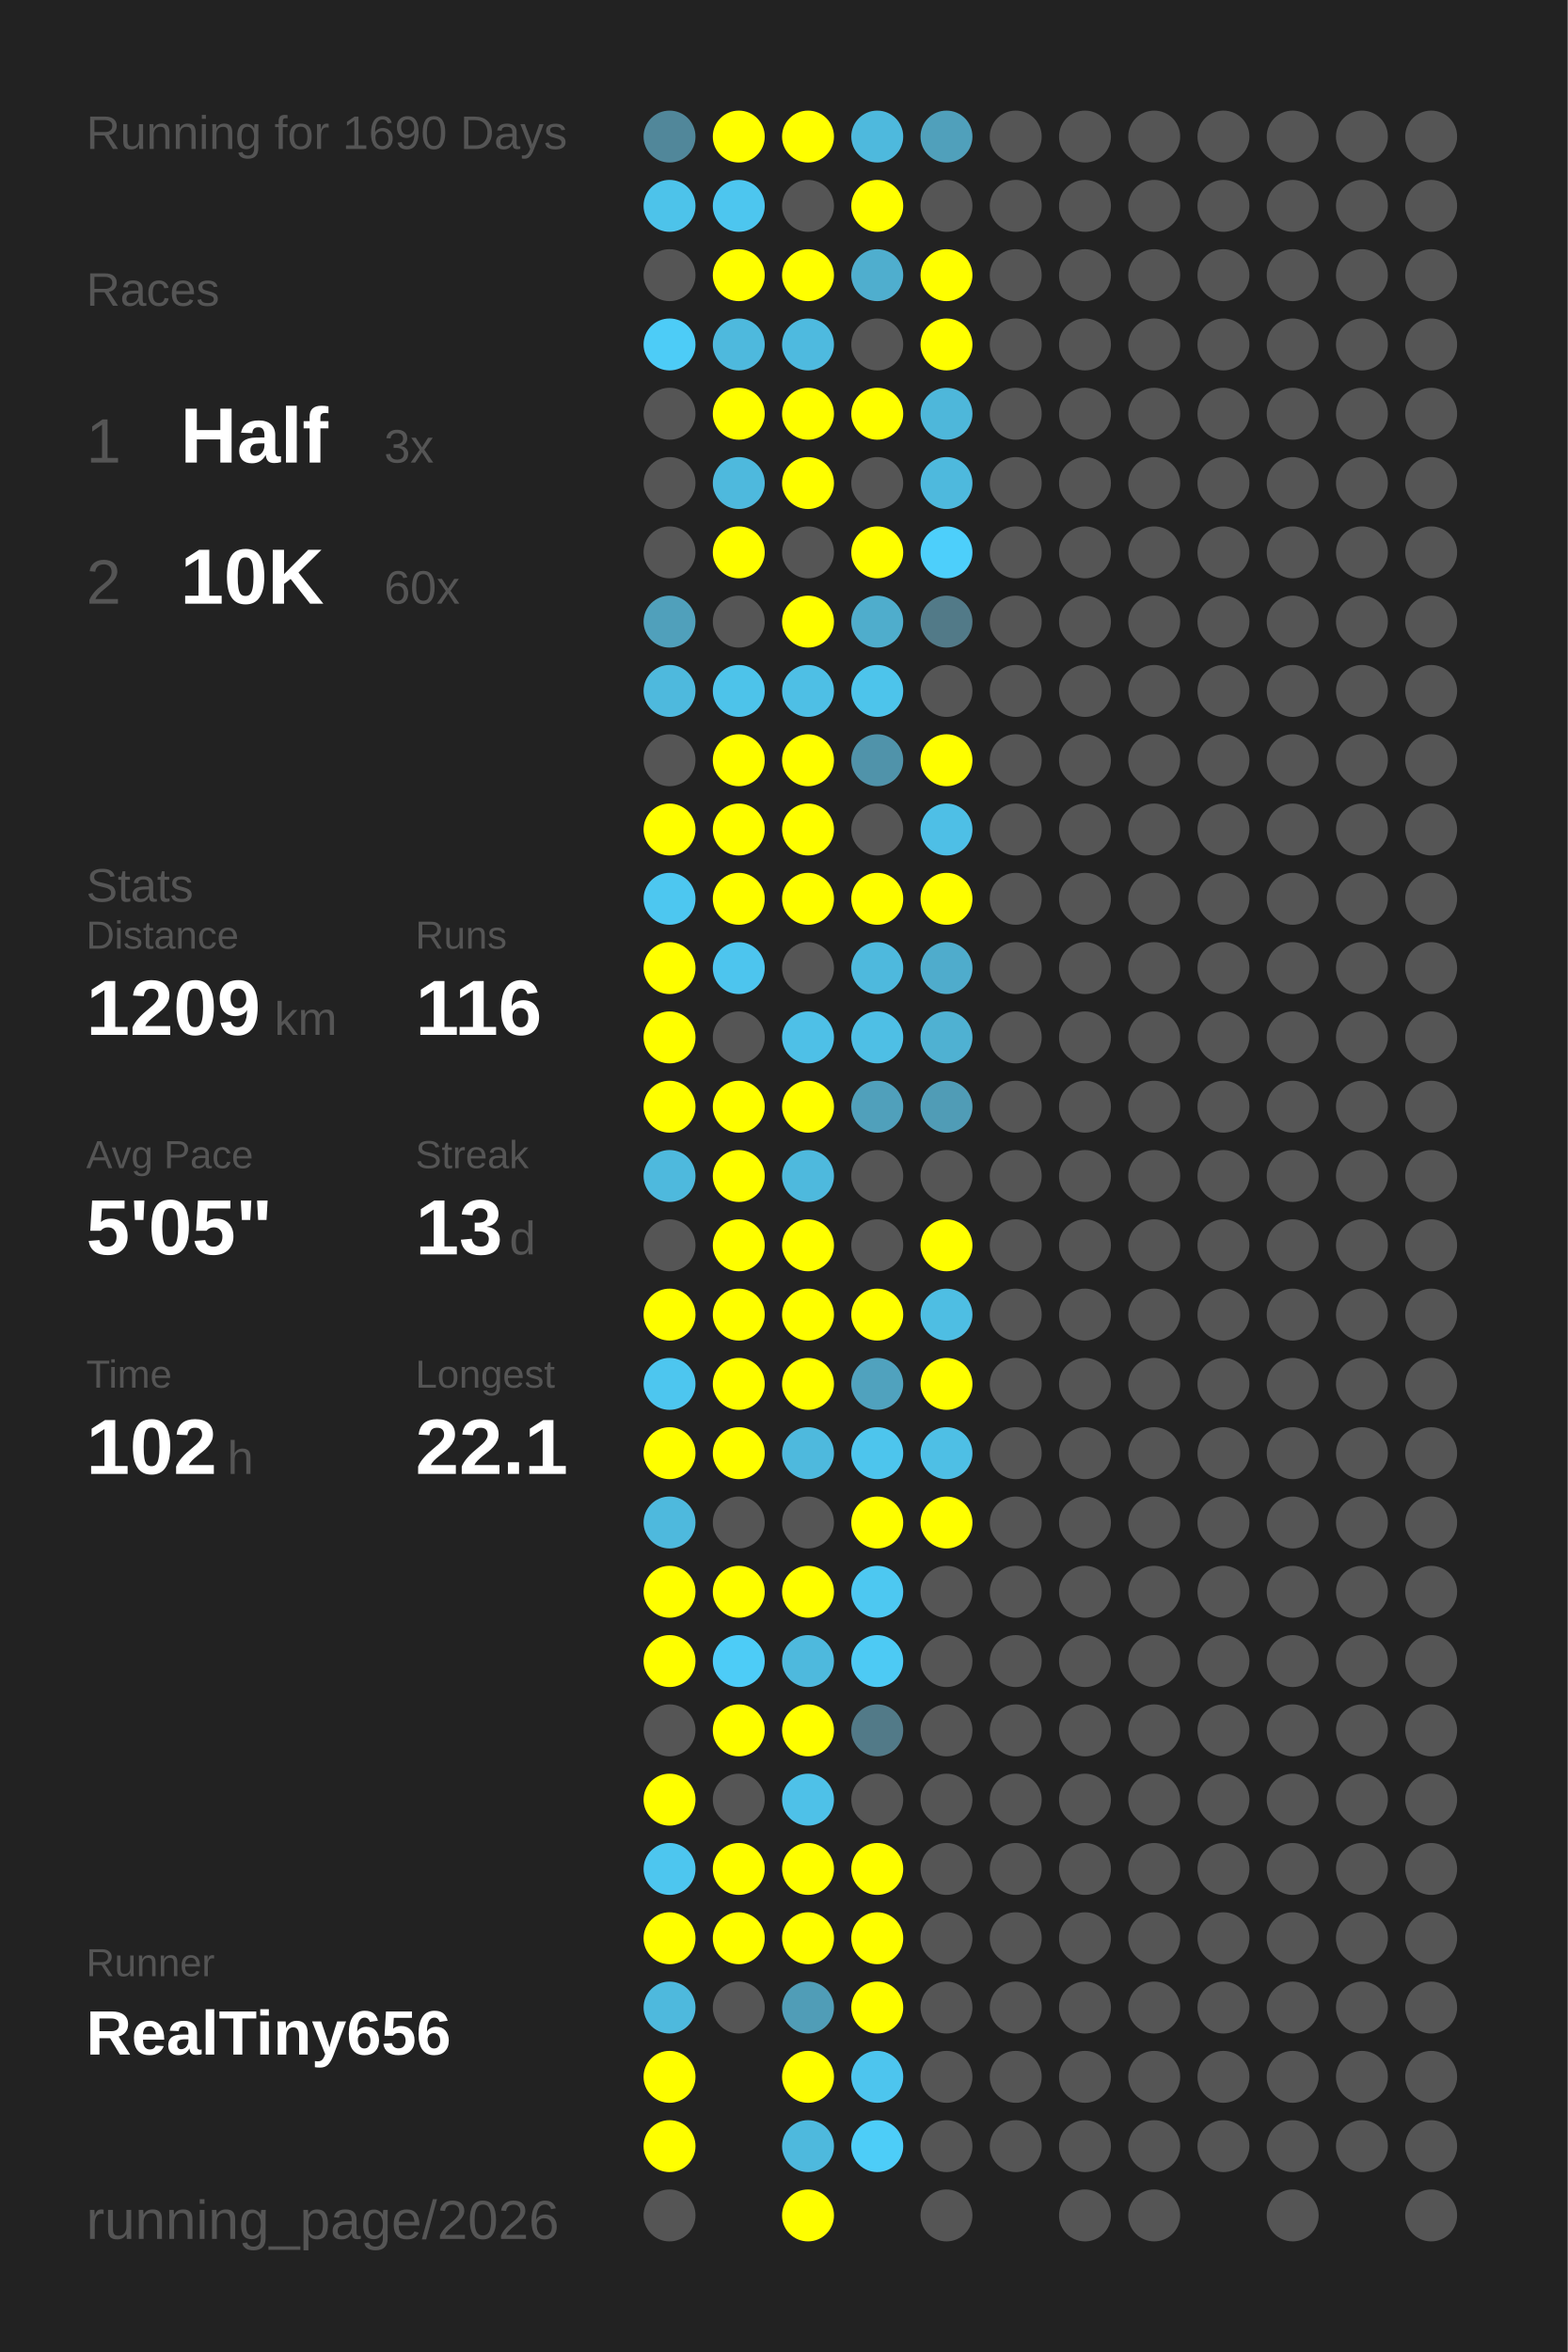
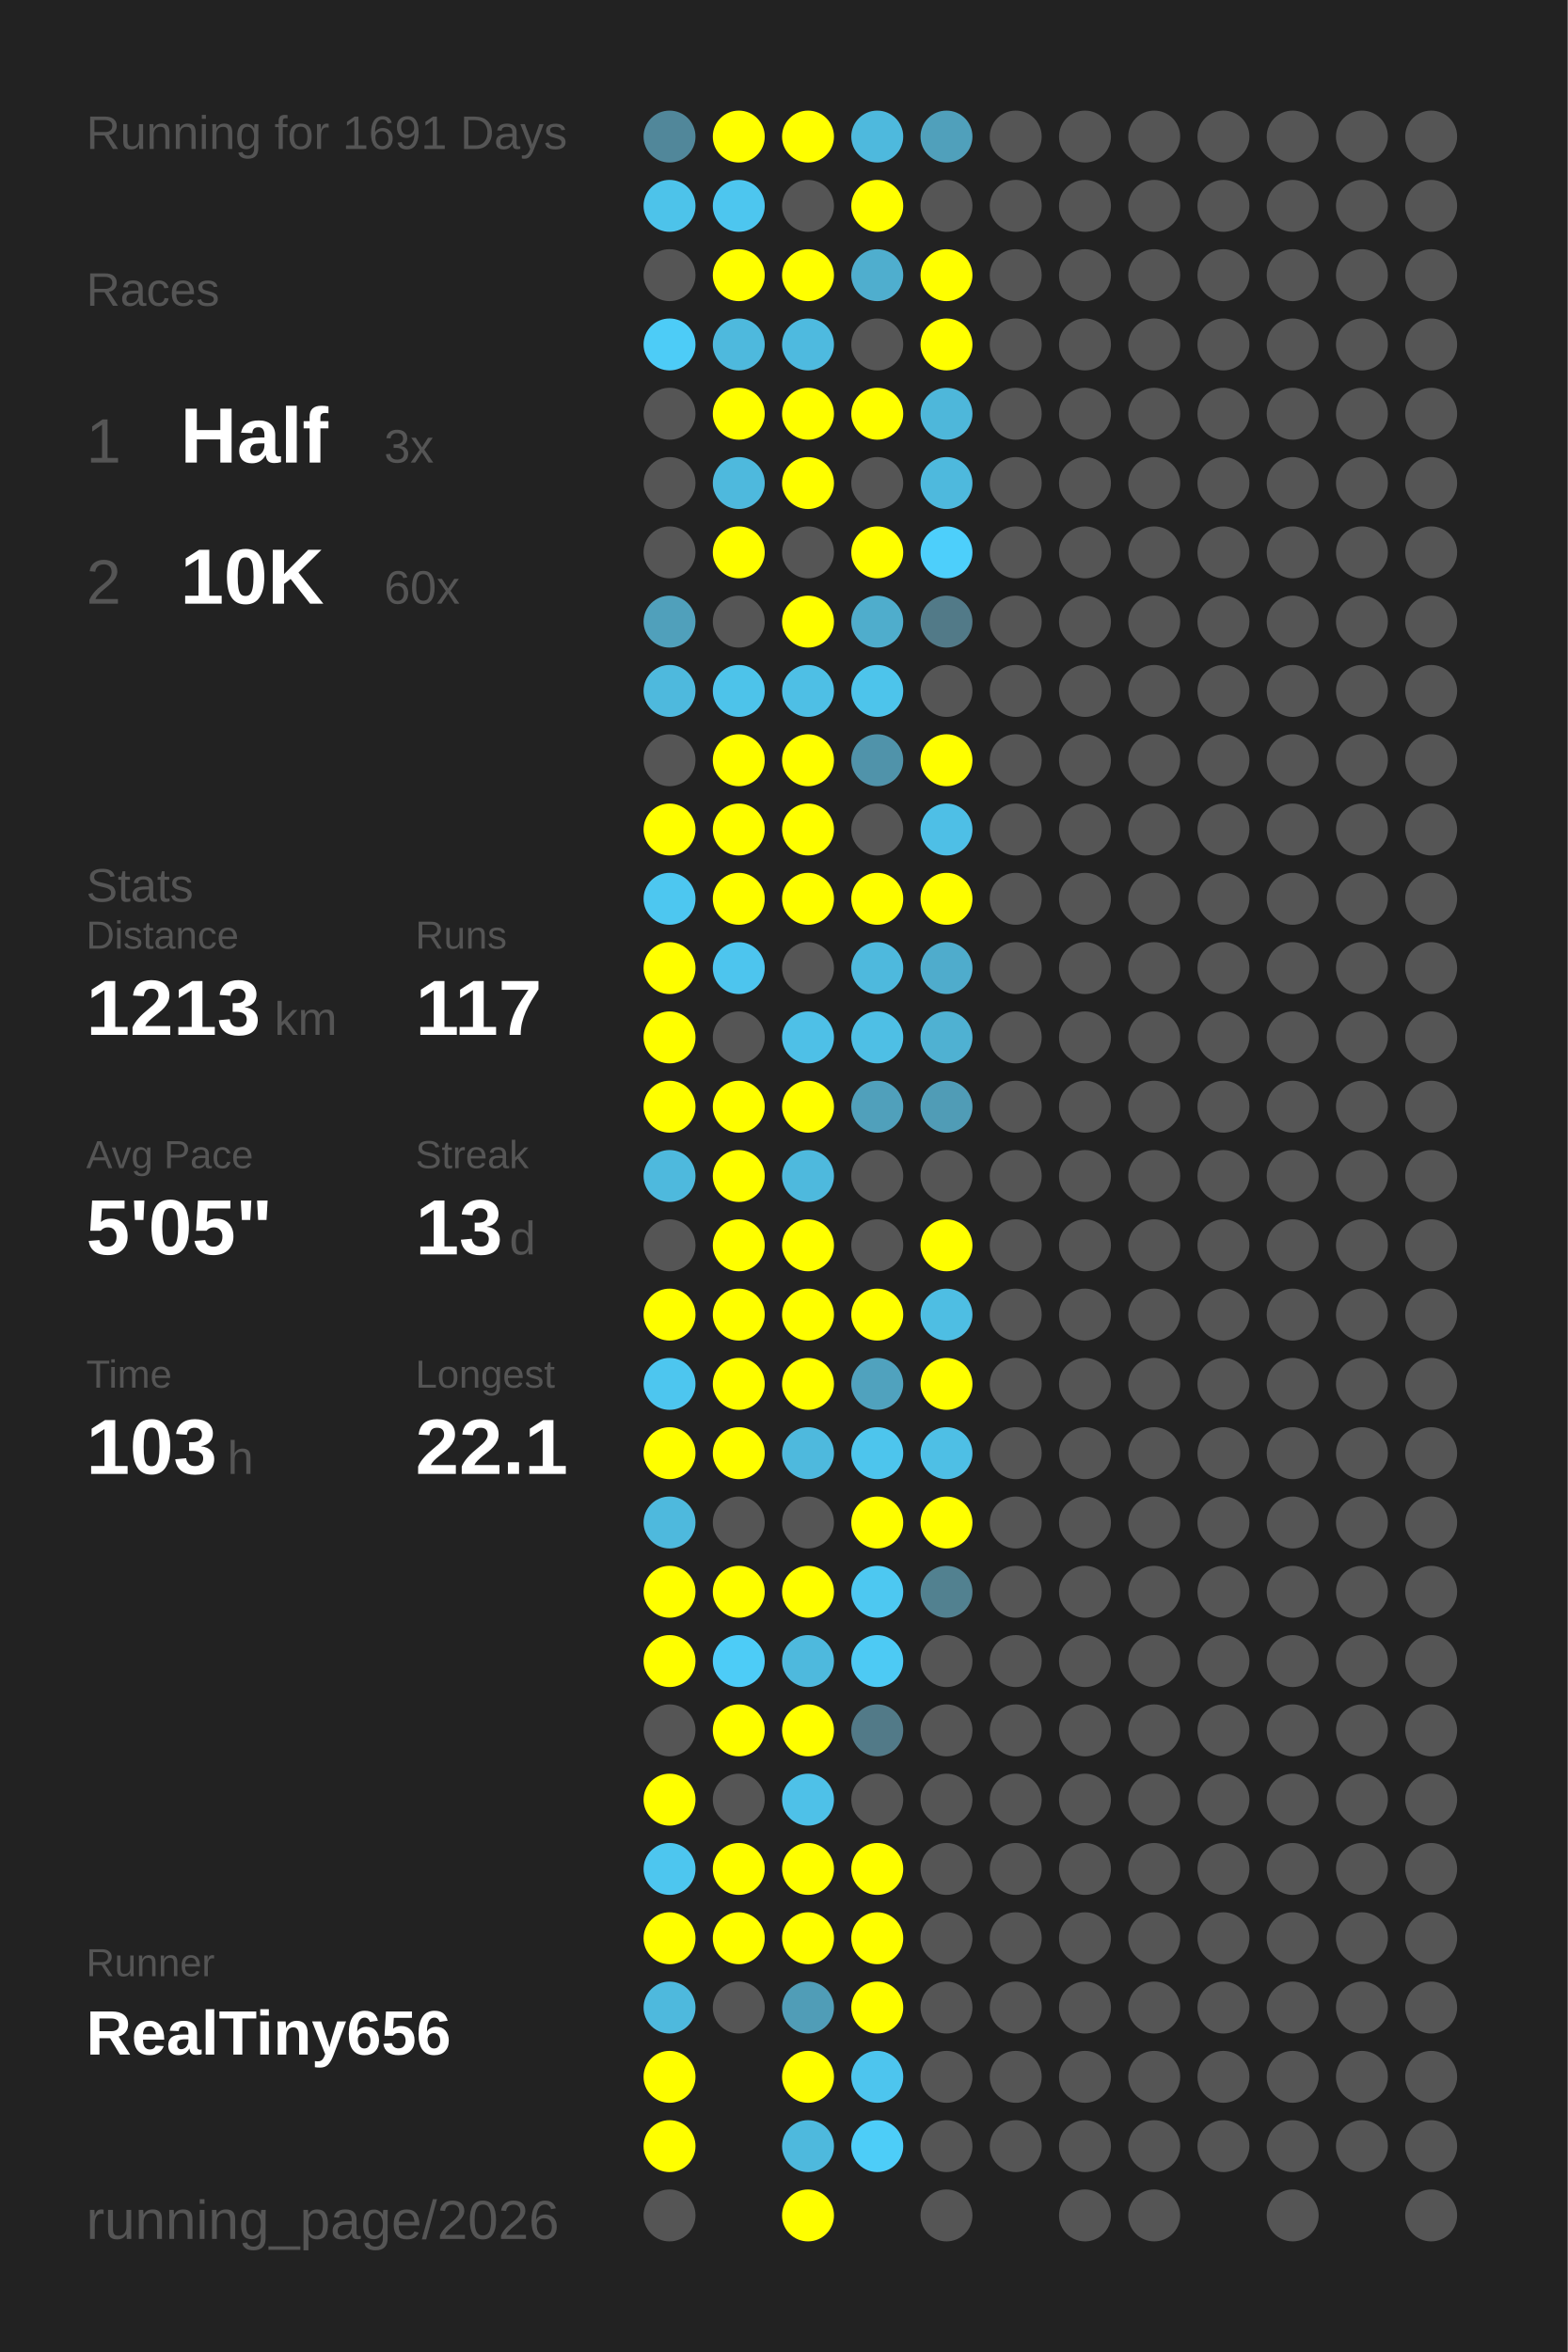
<svg xmlns="http://www.w3.org/2000/svg" baseProfile="full" height="300mm" version="1.1" viewBox="0,0,200,300" width="200mm">
  <defs />
  <rect fill="#222222" height="300" width="200" x="0" y="0" />
-   <text fill="#555555" style="font-size:6px; font-family:Arial;" x="11" y="19">Running for 1690 Days</text>
+   <text fill="#555555" style="font-size:6px; font-family:Arial;" x="11" y="19">Running for 1691 Days</text>
  <text fill="#555555" style="font-size:6px; font-family:Arial;" x="11" y="39">Races</text>
  <text fill="#555555" style="font-size:8px; font-family:Arial;" x="11" y="59">1</text>
  <text fill="#FFFFFF" style="font-size:10px; font-family:Arial; font-weight:bold;" x="23" y="59">Half</text>
  <text fill="#555555" style="font-size:6px; font-family:Arial;" x="49" y="59">3x</text>
  <text fill="#555555" style="font-size:8px; font-family:Arial;" x="11" y="77">2</text>
  <text fill="#FFFFFF" style="font-size:10px; font-family:Arial; font-weight:bold;" x="23" y="77">10K</text>
  <text fill="#555555" style="font-size:6px; font-family:Arial;" x="49" y="77">60x</text>
  <text fill="#555555" style="font-size:6px; font-family:Arial;" x="11" y="115">Stats</text>
  <text fill="#555555" style="font-size:5px; font-family:Arial;" x="11" y="121">Distance</text>
-   <text fill="#FFFFFF" style="font-size:10px; font-family:Arial; font-weight:bold;" x="11" y="132">1209</text>
+   <text fill="#FFFFFF" style="font-size:10px; font-family:Arial; font-weight:bold;" x="11" y="132">1213</text>
  <text fill="#555555" style="font-size:6px; font-family:Arial;" x="35" y="132">km</text>
  <text fill="#555555" style="font-size:5px; font-family:Arial;" x="53" y="121">Runs</text>
-   <text fill="#FFFFFF" style="font-size:10px; font-family:Arial; font-weight:bold;" x="53" y="132">116</text>
+   <text fill="#FFFFFF" style="font-size:10px; font-family:Arial; font-weight:bold;" x="53" y="132">117</text>
  <text fill="#555555" style="font-size:5px; font-family:Arial;" x="11" y="149">Avg Pace</text>
  <text fill="#FFFFFF" style="font-size:10px; font-family:Arial; font-weight:bold;" x="11" y="160">5'05"</text>
  <text fill="#555555" style="font-size:5px; font-family:Arial;" x="53" y="149">Streak</text>
  <text fill="#FFFFFF" style="font-size:10px; font-family:Arial; font-weight:bold;" x="53" y="160">13</text>
  <text fill="#555555" style="font-size:6px; font-family:Arial;" x="65" y="160">d</text>
  <text fill="#555555" style="font-size:5px; font-family:Arial;" x="11" y="177">Time</text>
-   <text fill="#FFFFFF" style="font-size:10px; font-family:Arial; font-weight:bold;" x="11" y="188">102</text>
+   <text fill="#FFFFFF" style="font-size:10px; font-family:Arial; font-weight:bold;" x="11" y="188">103</text>
  <text fill="#555555" style="font-size:6px; font-family:Arial;" x="29" y="188">h</text>
  <text fill="#555555" style="font-size:5px; font-family:Arial;" x="53" y="177">Longest</text>
  <text fill="#FFFFFF" style="font-size:10px; font-family:Arial; font-weight:bold;" x="53" y="188">22.1</text>
  <text fill="#555555" style="font-size:5px; font-family:Arial;" x="11" y="252.065">Runner</text>
  <text fill="#FFFFFF" style="font-size:8px; font-family:Arial; font-weight:bold;" x="11" y="262.065">RealTiny656</text>
  <text fill="#555555" style="font-size:7px; font-family:Arial;" x="11" y="285.581">running_page/2026</text>
  <circle cx="85.417" cy="17.419" fill="#51879a" r="3.312" />
  <circle cx="85.417" cy="26.258" fill="#4dc3ea" r="3.312" />
  <circle cx="85.417" cy="35.097" fill="#555555" r="3.312" />
  <circle cx="85.417" cy="43.935" fill="#4dccf7" r="3.312" />
  <circle cx="85.417" cy="52.774" fill="#555555" r="3.312" />
  <circle cx="85.417" cy="61.613" fill="#555555" r="3.312" />
  <circle cx="85.417" cy="70.452" fill="#555555" r="3.312" />
  <circle cx="85.417" cy="79.29" fill="#50a0bb" r="3.312" />
  <circle cx="85.417" cy="88.129" fill="#4eb9dd" r="3.312" />
  <circle cx="85.417" cy="96.968" fill="#555555" r="3.312" />
  <circle cx="85.417" cy="105.806" fill="#FFFF00" r="3.312" />
  <circle cx="85.417" cy="114.645" fill="#4dc7f0" r="3.312" />
  <circle cx="85.417" cy="123.484" fill="#FFFF00" r="3.312" />
  <circle cx="85.417" cy="132.323" fill="#FFFF00" r="3.312" />
  <circle cx="85.417" cy="141.161" fill="#FFFF00" r="3.312" />
  <circle cx="85.417" cy="150" fill="#4eb9dd" r="3.312" />
  <circle cx="85.417" cy="158.839" fill="#555555" r="3.312" />
  <circle cx="85.417" cy="167.677" fill="#FFFF00" r="3.312" />
  <circle cx="85.417" cy="176.516" fill="#4dc6ef" r="3.312" />
  <circle cx="85.417" cy="185.355" fill="#FFFF00" r="3.312" />
  <circle cx="85.417" cy="194.194" fill="#4eb9dd" r="3.312" />
  <circle cx="85.417" cy="203.032" fill="#FFFF00" r="3.312" />
  <circle cx="85.417" cy="211.871" fill="#FFFF00" r="3.312" />
  <circle cx="85.417" cy="220.71" fill="#555555" r="3.312" />
  <circle cx="85.417" cy="229.548" fill="#FFFF00" r="3.312" />
  <circle cx="85.417" cy="238.387" fill="#4dc6ef" r="3.312" />
  <circle cx="85.417" cy="247.226" fill="#FFFF00" r="3.312" />
  <circle cx="85.417" cy="256.065" fill="#4eb9dd" r="3.312" />
  <circle cx="85.417" cy="264.903" fill="#FFFF00" r="3.312" />
  <circle cx="85.417" cy="273.742" fill="#FFFF00" r="3.312" />
  <circle cx="85.417" cy="282.581" fill="#555555" r="3.312" />
  <circle cx="94.25" cy="17.419" fill="#FFFF00" r="3.312" />
  <circle cx="94.25" cy="26.258" fill="#4dc6ef" r="3.312" />
  <circle cx="94.25" cy="35.097" fill="#FFFF00" r="3.312" />
  <circle cx="94.25" cy="43.935" fill="#4eb9dd" r="3.312" />
  <circle cx="94.25" cy="52.774" fill="#FFFF00" r="3.312" />
  <circle cx="94.25" cy="61.613" fill="#4eb9dd" r="3.312" />
  <circle cx="94.25" cy="70.452" fill="#FFFF00" r="3.312" />
  <circle cx="94.25" cy="79.29" fill="#555555" r="3.312" />
  <circle cx="94.25" cy="88.129" fill="#4dc3ea" r="3.312" />
  <circle cx="94.25" cy="96.968" fill="#FFFF00" r="3.312" />
  <circle cx="94.25" cy="105.806" fill="#FFFF00" r="3.312" />
  <circle cx="94.25" cy="114.645" fill="#FFFF00" r="3.312" />
  <circle cx="94.25" cy="123.484" fill="#4dc5ee" r="3.312" />
  <circle cx="94.25" cy="132.323" fill="#555555" r="3.312" />
  <circle cx="94.25" cy="141.161" fill="#FFFF00" r="3.312" />
  <circle cx="94.25" cy="150" fill="#FFFF00" r="3.312" />
  <circle cx="94.25" cy="158.839" fill="#FFFF00" r="3.312" />
  <circle cx="94.25" cy="167.677" fill="#FFFF00" r="3.312" />
  <circle cx="94.25" cy="176.516" fill="#FFFF00" r="3.312" />
  <circle cx="94.25" cy="185.355" fill="#FFFF00" r="3.312" />
  <circle cx="94.25" cy="194.194" fill="#555555" r="3.312" />
  <circle cx="94.25" cy="203.032" fill="#FFFF00" r="3.312" />
  <circle cx="94.25" cy="211.871" fill="#4dccf7" r="3.312" />
  <circle cx="94.25" cy="220.71" fill="#FFFF00" r="3.312" />
  <circle cx="94.25" cy="229.548" fill="#555555" r="3.312" />
  <circle cx="94.25" cy="238.387" fill="#FFFF00" r="3.312" />
  <circle cx="94.25" cy="247.226" fill="#FFFF00" r="3.312" />
  <circle cx="94.25" cy="256.065" fill="#555555" r="3.312" />
  <circle cx="103.083" cy="17.419" fill="#FFFF00" r="3.312" />
  <circle cx="103.083" cy="26.258" fill="#555555" r="3.312" />
  <circle cx="103.083" cy="35.097" fill="#FFFF00" r="3.312" />
  <circle cx="103.083" cy="43.935" fill="#4ebadf" r="3.312" />
  <circle cx="103.083" cy="52.774" fill="#FFFF00" r="3.312" />
  <circle cx="103.083" cy="61.613" fill="#FFFF00" r="3.312" />
  <circle cx="103.083" cy="70.452" fill="#555555" r="3.312" />
  <circle cx="103.083" cy="79.29" fill="#FFFF00" r="3.312" />
  <circle cx="103.083" cy="88.129" fill="#4ebfe5" r="3.312" />
  <circle cx="103.083" cy="96.968" fill="#FFFF00" r="3.312" />
  <circle cx="103.083" cy="105.806" fill="#FFFF00" r="3.312" />
  <circle cx="103.083" cy="114.645" fill="#FFFF00" r="3.312" />
  <circle cx="103.083" cy="123.484" fill="#555555" r="3.312" />
  <circle cx="103.083" cy="132.323" fill="#4ec0e7" r="3.312" />
  <circle cx="103.083" cy="141.161" fill="#FFFF00" r="3.312" />
  <circle cx="103.083" cy="150" fill="#4eb9dd" r="3.312" />
  <circle cx="103.083" cy="158.839" fill="#FFFF00" r="3.312" />
  <circle cx="103.083" cy="167.677" fill="#FFFF00" r="3.312" />
  <circle cx="103.083" cy="176.516" fill="#FFFF00" r="3.312" />
  <circle cx="103.083" cy="185.355" fill="#4eb9dd" r="3.312" />
  <circle cx="103.083" cy="194.194" fill="#555555" r="3.312" />
  <circle cx="103.083" cy="203.032" fill="#FFFF00" r="3.312" />
  <circle cx="103.083" cy="211.871" fill="#4eb9dd" r="3.312" />
  <circle cx="103.083" cy="220.71" fill="#FFFF00" r="3.312" />
  <circle cx="103.083" cy="229.548" fill="#4ec1e8" r="3.312" />
  <circle cx="103.083" cy="238.387" fill="#FFFF00" r="3.312" />
  <circle cx="103.083" cy="247.226" fill="#FFFF00" r="3.312" />
  <circle cx="103.083" cy="256.065" fill="#509db7" r="3.312" />
  <circle cx="103.083" cy="264.903" fill="#FFFF00" r="3.312" />
  <circle cx="103.083" cy="273.742" fill="#4eb9dd" r="3.312" />
  <circle cx="103.083" cy="282.581" fill="#FFFF00" r="3.312" />
  <circle cx="111.917" cy="17.419" fill="#4eb9dd" r="3.312" />
  <circle cx="111.917" cy="26.258" fill="#FFFF00" r="3.312" />
  <circle cx="111.917" cy="35.097" fill="#4faece" r="3.312" />
  <circle cx="111.917" cy="43.935" fill="#555555" r="3.312" />
  <circle cx="111.917" cy="52.774" fill="#FFFF00" r="3.312" />
  <circle cx="111.917" cy="61.613" fill="#555555" r="3.312" />
  <circle cx="111.917" cy="70.452" fill="#FFFF00" r="3.312" />
  <circle cx="111.917" cy="79.29" fill="#4fadcc" r="3.312" />
  <circle cx="111.917" cy="88.129" fill="#4dc4eb" r="3.312" />
  <circle cx="111.917" cy="96.968" fill="#5093aa" r="3.312" />
  <circle cx="111.917" cy="105.806" fill="#555555" r="3.312" />
  <circle cx="111.917" cy="114.645" fill="#FFFF00" r="3.312" />
  <circle cx="111.917" cy="123.484" fill="#4eb9dd" r="3.312" />
  <circle cx="111.917" cy="132.323" fill="#4ebfe5" r="3.312" />
  <circle cx="111.917" cy="141.161" fill="#50a0bb" r="3.312" />
  <circle cx="111.917" cy="150" fill="#555555" r="3.312" />
  <circle cx="111.917" cy="158.839" fill="#555555" r="3.312" />
  <circle cx="111.917" cy="167.677" fill="#FFFF00" r="3.312" />
  <circle cx="111.917" cy="176.516" fill="#50a2be" r="3.312" />
  <circle cx="111.917" cy="185.355" fill="#4dc5ed" r="3.312" />
  <circle cx="111.917" cy="194.194" fill="#FFFF00" r="3.312" />
  <circle cx="111.917" cy="203.032" fill="#4dc8f1" r="3.312" />
  <circle cx="111.917" cy="211.871" fill="#4dcaf4" r="3.312" />
  <circle cx="111.917" cy="220.71" fill="#527a88" r="3.312" />
  <circle cx="111.917" cy="229.548" fill="#555555" r="3.312" />
  <circle cx="111.917" cy="238.387" fill="#FFFF00" r="3.312" />
  <circle cx="111.917" cy="247.226" fill="#FFFF00" r="3.312" />
  <circle cx="111.917" cy="256.065" fill="#FFFF00" r="3.312" />
  <circle cx="111.917" cy="264.903" fill="#4dc5ee" r="3.312" />
  <circle cx="111.917" cy="273.742" fill="#4dcdf8" r="3.312" />
  <circle cx="120.75" cy="17.419" fill="#50a0bb" r="3.312" />
  <circle cx="120.75" cy="26.258" fill="#555555" r="3.312" />
  <circle cx="120.75" cy="35.097" fill="#FFFF00" r="3.312" />
  <circle cx="120.75" cy="43.935" fill="#FFFF00" r="3.312" />
  <circle cx="120.75" cy="52.774" fill="#4eb7da" r="3.312" />
  <circle cx="120.75" cy="61.613" fill="#4eb9dd" r="3.312" />
  <circle cx="120.75" cy="70.452" fill="#4dcffb" r="3.312" />
  <circle cx="120.75" cy="79.29" fill="#527a88" r="3.312" />
  <circle cx="120.75" cy="88.129" fill="#555555" r="3.312" />
  <circle cx="120.75" cy="96.968" fill="#FFFF00" r="3.312" />
  <circle cx="120.75" cy="105.806" fill="#4ebfe6" r="3.312" />
  <circle cx="120.75" cy="114.645" fill="#FFFF00" r="3.312" />
  <circle cx="120.75" cy="123.484" fill="#4faccc" r="3.312" />
  <circle cx="120.75" cy="132.323" fill="#4fb1d2" r="3.312" />
  <circle cx="120.75" cy="141.161" fill="#509cb6" r="3.312" />
  <circle cx="120.75" cy="150" fill="#555555" r="3.312" />
  <circle cx="120.75" cy="158.839" fill="#FFFF00" r="3.312" />
  <circle cx="120.75" cy="167.677" fill="#4ebee3" r="3.312" />
  <circle cx="120.75" cy="176.516" fill="#FFFF00" r="3.312" />
  <circle cx="120.75" cy="185.355" fill="#4ebfe5" r="3.312" />
  <circle cx="120.75" cy="194.194" fill="#FFFF00" r="3.312" />
-   <circle cx="120.75" cy="203.032" fill="#555555" r="3.312" />
+   <circle cx="120.75" cy="203.032" fill="#528190" r="3.312" />
  <circle cx="120.75" cy="211.871" fill="#555555" r="3.312" />
  <circle cx="120.75" cy="220.71" fill="#555555" r="3.312" />
  <circle cx="120.75" cy="229.548" fill="#555555" r="3.312" />
  <circle cx="120.75" cy="238.387" fill="#555555" r="3.312" />
  <circle cx="120.75" cy="247.226" fill="#555555" r="3.312" />
  <circle cx="120.75" cy="256.065" fill="#555555" r="3.312" />
  <circle cx="120.75" cy="264.903" fill="#555555" r="3.312" />
  <circle cx="120.75" cy="273.742" fill="#555555" r="3.312" />
  <circle cx="120.75" cy="282.581" fill="#555555" r="3.312" />
  <circle cx="129.583" cy="17.419" fill="#555555" r="3.312" />
  <circle cx="129.583" cy="26.258" fill="#555555" r="3.312" />
  <circle cx="129.583" cy="35.097" fill="#555555" r="3.312" />
  <circle cx="129.583" cy="43.935" fill="#555555" r="3.312" />
  <circle cx="129.583" cy="52.774" fill="#555555" r="3.312" />
  <circle cx="129.583" cy="61.613" fill="#555555" r="3.312" />
  <circle cx="129.583" cy="70.452" fill="#555555" r="3.312" />
  <circle cx="129.583" cy="79.29" fill="#555555" r="3.312" />
  <circle cx="129.583" cy="88.129" fill="#555555" r="3.312" />
  <circle cx="129.583" cy="96.968" fill="#555555" r="3.312" />
  <circle cx="129.583" cy="105.806" fill="#555555" r="3.312" />
  <circle cx="129.583" cy="114.645" fill="#555555" r="3.312" />
  <circle cx="129.583" cy="123.484" fill="#555555" r="3.312" />
  <circle cx="129.583" cy="132.323" fill="#555555" r="3.312" />
  <circle cx="129.583" cy="141.161" fill="#555555" r="3.312" />
  <circle cx="129.583" cy="150" fill="#555555" r="3.312" />
  <circle cx="129.583" cy="158.839" fill="#555555" r="3.312" />
  <circle cx="129.583" cy="167.677" fill="#555555" r="3.312" />
  <circle cx="129.583" cy="176.516" fill="#555555" r="3.312" />
  <circle cx="129.583" cy="185.355" fill="#555555" r="3.312" />
  <circle cx="129.583" cy="194.194" fill="#555555" r="3.312" />
  <circle cx="129.583" cy="203.032" fill="#555555" r="3.312" />
  <circle cx="129.583" cy="211.871" fill="#555555" r="3.312" />
  <circle cx="129.583" cy="220.71" fill="#555555" r="3.312" />
  <circle cx="129.583" cy="229.548" fill="#555555" r="3.312" />
  <circle cx="129.583" cy="238.387" fill="#555555" r="3.312" />
  <circle cx="129.583" cy="247.226" fill="#555555" r="3.312" />
  <circle cx="129.583" cy="256.065" fill="#555555" r="3.312" />
  <circle cx="129.583" cy="264.903" fill="#555555" r="3.312" />
  <circle cx="129.583" cy="273.742" fill="#555555" r="3.312" />
  <circle cx="138.417" cy="17.419" fill="#555555" r="3.312" />
  <circle cx="138.417" cy="26.258" fill="#555555" r="3.312" />
  <circle cx="138.417" cy="35.097" fill="#555555" r="3.312" />
  <circle cx="138.417" cy="43.935" fill="#555555" r="3.312" />
  <circle cx="138.417" cy="52.774" fill="#555555" r="3.312" />
  <circle cx="138.417" cy="61.613" fill="#555555" r="3.312" />
  <circle cx="138.417" cy="70.452" fill="#555555" r="3.312" />
  <circle cx="138.417" cy="79.29" fill="#555555" r="3.312" />
  <circle cx="138.417" cy="88.129" fill="#555555" r="3.312" />
  <circle cx="138.417" cy="96.968" fill="#555555" r="3.312" />
  <circle cx="138.417" cy="105.806" fill="#555555" r="3.312" />
  <circle cx="138.417" cy="114.645" fill="#555555" r="3.312" />
  <circle cx="138.417" cy="123.484" fill="#555555" r="3.312" />
  <circle cx="138.417" cy="132.323" fill="#555555" r="3.312" />
  <circle cx="138.417" cy="141.161" fill="#555555" r="3.312" />
  <circle cx="138.417" cy="150" fill="#555555" r="3.312" />
  <circle cx="138.417" cy="158.839" fill="#555555" r="3.312" />
  <circle cx="138.417" cy="167.677" fill="#555555" r="3.312" />
  <circle cx="138.417" cy="176.516" fill="#555555" r="3.312" />
  <circle cx="138.417" cy="185.355" fill="#555555" r="3.312" />
  <circle cx="138.417" cy="194.194" fill="#555555" r="3.312" />
  <circle cx="138.417" cy="203.032" fill="#555555" r="3.312" />
  <circle cx="138.417" cy="211.871" fill="#555555" r="3.312" />
  <circle cx="138.417" cy="220.71" fill="#555555" r="3.312" />
  <circle cx="138.417" cy="229.548" fill="#555555" r="3.312" />
  <circle cx="138.417" cy="238.387" fill="#555555" r="3.312" />
  <circle cx="138.417" cy="247.226" fill="#555555" r="3.312" />
  <circle cx="138.417" cy="256.065" fill="#555555" r="3.312" />
  <circle cx="138.417" cy="264.903" fill="#555555" r="3.312" />
  <circle cx="138.417" cy="273.742" fill="#555555" r="3.312" />
  <circle cx="138.417" cy="282.581" fill="#555555" r="3.312" />
  <circle cx="147.25" cy="17.419" fill="#555555" r="3.312" />
  <circle cx="147.25" cy="26.258" fill="#555555" r="3.312" />
  <circle cx="147.25" cy="35.097" fill="#555555" r="3.312" />
  <circle cx="147.25" cy="43.935" fill="#555555" r="3.312" />
  <circle cx="147.25" cy="52.774" fill="#555555" r="3.312" />
  <circle cx="147.25" cy="61.613" fill="#555555" r="3.312" />
  <circle cx="147.25" cy="70.452" fill="#555555" r="3.312" />
  <circle cx="147.25" cy="79.29" fill="#555555" r="3.312" />
  <circle cx="147.25" cy="88.129" fill="#555555" r="3.312" />
  <circle cx="147.25" cy="96.968" fill="#555555" r="3.312" />
  <circle cx="147.25" cy="105.806" fill="#555555" r="3.312" />
  <circle cx="147.25" cy="114.645" fill="#555555" r="3.312" />
  <circle cx="147.25" cy="123.484" fill="#555555" r="3.312" />
  <circle cx="147.25" cy="132.323" fill="#555555" r="3.312" />
  <circle cx="147.25" cy="141.161" fill="#555555" r="3.312" />
  <circle cx="147.25" cy="150" fill="#555555" r="3.312" />
  <circle cx="147.25" cy="158.839" fill="#555555" r="3.312" />
  <circle cx="147.25" cy="167.677" fill="#555555" r="3.312" />
  <circle cx="147.25" cy="176.516" fill="#555555" r="3.312" />
  <circle cx="147.25" cy="185.355" fill="#555555" r="3.312" />
  <circle cx="147.25" cy="194.194" fill="#555555" r="3.312" />
  <circle cx="147.25" cy="203.032" fill="#555555" r="3.312" />
  <circle cx="147.25" cy="211.871" fill="#555555" r="3.312" />
  <circle cx="147.25" cy="220.71" fill="#555555" r="3.312" />
  <circle cx="147.25" cy="229.548" fill="#555555" r="3.312" />
  <circle cx="147.25" cy="238.387" fill="#555555" r="3.312" />
  <circle cx="147.25" cy="247.226" fill="#555555" r="3.312" />
  <circle cx="147.25" cy="256.065" fill="#555555" r="3.312" />
  <circle cx="147.25" cy="264.903" fill="#555555" r="3.312" />
  <circle cx="147.25" cy="273.742" fill="#555555" r="3.312" />
  <circle cx="147.25" cy="282.581" fill="#555555" r="3.312" />
  <circle cx="156.083" cy="17.419" fill="#555555" r="3.312" />
  <circle cx="156.083" cy="26.258" fill="#555555" r="3.312" />
  <circle cx="156.083" cy="35.097" fill="#555555" r="3.312" />
  <circle cx="156.083" cy="43.935" fill="#555555" r="3.312" />
  <circle cx="156.083" cy="52.774" fill="#555555" r="3.312" />
  <circle cx="156.083" cy="61.613" fill="#555555" r="3.312" />
  <circle cx="156.083" cy="70.452" fill="#555555" r="3.312" />
  <circle cx="156.083" cy="79.29" fill="#555555" r="3.312" />
  <circle cx="156.083" cy="88.129" fill="#555555" r="3.312" />
  <circle cx="156.083" cy="96.968" fill="#555555" r="3.312" />
  <circle cx="156.083" cy="105.806" fill="#555555" r="3.312" />
  <circle cx="156.083" cy="114.645" fill="#555555" r="3.312" />
  <circle cx="156.083" cy="123.484" fill="#555555" r="3.312" />
  <circle cx="156.083" cy="132.323" fill="#555555" r="3.312" />
  <circle cx="156.083" cy="141.161" fill="#555555" r="3.312" />
  <circle cx="156.083" cy="150" fill="#555555" r="3.312" />
  <circle cx="156.083" cy="158.839" fill="#555555" r="3.312" />
  <circle cx="156.083" cy="167.677" fill="#555555" r="3.312" />
  <circle cx="156.083" cy="176.516" fill="#555555" r="3.312" />
  <circle cx="156.083" cy="185.355" fill="#555555" r="3.312" />
  <circle cx="156.083" cy="194.194" fill="#555555" r="3.312" />
  <circle cx="156.083" cy="203.032" fill="#555555" r="3.312" />
  <circle cx="156.083" cy="211.871" fill="#555555" r="3.312" />
  <circle cx="156.083" cy="220.71" fill="#555555" r="3.312" />
  <circle cx="156.083" cy="229.548" fill="#555555" r="3.312" />
  <circle cx="156.083" cy="238.387" fill="#555555" r="3.312" />
  <circle cx="156.083" cy="247.226" fill="#555555" r="3.312" />
  <circle cx="156.083" cy="256.065" fill="#555555" r="3.312" />
  <circle cx="156.083" cy="264.903" fill="#555555" r="3.312" />
  <circle cx="156.083" cy="273.742" fill="#555555" r="3.312" />
  <circle cx="164.917" cy="17.419" fill="#555555" r="3.312" />
  <circle cx="164.917" cy="26.258" fill="#555555" r="3.312" />
  <circle cx="164.917" cy="35.097" fill="#555555" r="3.312" />
  <circle cx="164.917" cy="43.935" fill="#555555" r="3.312" />
  <circle cx="164.917" cy="52.774" fill="#555555" r="3.312" />
  <circle cx="164.917" cy="61.613" fill="#555555" r="3.312" />
  <circle cx="164.917" cy="70.452" fill="#555555" r="3.312" />
  <circle cx="164.917" cy="79.29" fill="#555555" r="3.312" />
  <circle cx="164.917" cy="88.129" fill="#555555" r="3.312" />
  <circle cx="164.917" cy="96.968" fill="#555555" r="3.312" />
  <circle cx="164.917" cy="105.806" fill="#555555" r="3.312" />
  <circle cx="164.917" cy="114.645" fill="#555555" r="3.312" />
  <circle cx="164.917" cy="123.484" fill="#555555" r="3.312" />
  <circle cx="164.917" cy="132.323" fill="#555555" r="3.312" />
  <circle cx="164.917" cy="141.161" fill="#555555" r="3.312" />
  <circle cx="164.917" cy="150" fill="#555555" r="3.312" />
  <circle cx="164.917" cy="158.839" fill="#555555" r="3.312" />
  <circle cx="164.917" cy="167.677" fill="#555555" r="3.312" />
  <circle cx="164.917" cy="176.516" fill="#555555" r="3.312" />
  <circle cx="164.917" cy="185.355" fill="#555555" r="3.312" />
  <circle cx="164.917" cy="194.194" fill="#555555" r="3.312" />
  <circle cx="164.917" cy="203.032" fill="#555555" r="3.312" />
  <circle cx="164.917" cy="211.871" fill="#555555" r="3.312" />
  <circle cx="164.917" cy="220.71" fill="#555555" r="3.312" />
  <circle cx="164.917" cy="229.548" fill="#555555" r="3.312" />
  <circle cx="164.917" cy="238.387" fill="#555555" r="3.312" />
  <circle cx="164.917" cy="247.226" fill="#555555" r="3.312" />
  <circle cx="164.917" cy="256.065" fill="#555555" r="3.312" />
  <circle cx="164.917" cy="264.903" fill="#555555" r="3.312" />
  <circle cx="164.917" cy="273.742" fill="#555555" r="3.312" />
  <circle cx="164.917" cy="282.581" fill="#555555" r="3.312" />
  <circle cx="173.75" cy="17.419" fill="#555555" r="3.312" />
  <circle cx="173.75" cy="26.258" fill="#555555" r="3.312" />
  <circle cx="173.75" cy="35.097" fill="#555555" r="3.312" />
  <circle cx="173.75" cy="43.935" fill="#555555" r="3.312" />
  <circle cx="173.75" cy="52.774" fill="#555555" r="3.312" />
  <circle cx="173.75" cy="61.613" fill="#555555" r="3.312" />
  <circle cx="173.75" cy="70.452" fill="#555555" r="3.312" />
  <circle cx="173.75" cy="79.29" fill="#555555" r="3.312" />
  <circle cx="173.75" cy="88.129" fill="#555555" r="3.312" />
  <circle cx="173.75" cy="96.968" fill="#555555" r="3.312" />
  <circle cx="173.75" cy="105.806" fill="#555555" r="3.312" />
  <circle cx="173.75" cy="114.645" fill="#555555" r="3.312" />
  <circle cx="173.75" cy="123.484" fill="#555555" r="3.312" />
  <circle cx="173.75" cy="132.323" fill="#555555" r="3.312" />
  <circle cx="173.75" cy="141.161" fill="#555555" r="3.312" />
  <circle cx="173.75" cy="150" fill="#555555" r="3.312" />
  <circle cx="173.75" cy="158.839" fill="#555555" r="3.312" />
  <circle cx="173.75" cy="167.677" fill="#555555" r="3.312" />
  <circle cx="173.75" cy="176.516" fill="#555555" r="3.312" />
  <circle cx="173.75" cy="185.355" fill="#555555" r="3.312" />
  <circle cx="173.75" cy="194.194" fill="#555555" r="3.312" />
  <circle cx="173.75" cy="203.032" fill="#555555" r="3.312" />
  <circle cx="173.75" cy="211.871" fill="#555555" r="3.312" />
  <circle cx="173.75" cy="220.71" fill="#555555" r="3.312" />
  <circle cx="173.75" cy="229.548" fill="#555555" r="3.312" />
  <circle cx="173.75" cy="238.387" fill="#555555" r="3.312" />
  <circle cx="173.75" cy="247.226" fill="#555555" r="3.312" />
  <circle cx="173.75" cy="256.065" fill="#555555" r="3.312" />
  <circle cx="173.75" cy="264.903" fill="#555555" r="3.312" />
  <circle cx="173.75" cy="273.742" fill="#555555" r="3.312" />
  <circle cx="182.583" cy="17.419" fill="#555555" r="3.312" />
  <circle cx="182.583" cy="26.258" fill="#555555" r="3.312" />
  <circle cx="182.583" cy="35.097" fill="#555555" r="3.312" />
  <circle cx="182.583" cy="43.935" fill="#555555" r="3.312" />
  <circle cx="182.583" cy="52.774" fill="#555555" r="3.312" />
  <circle cx="182.583" cy="61.613" fill="#555555" r="3.312" />
  <circle cx="182.583" cy="70.452" fill="#555555" r="3.312" />
  <circle cx="182.583" cy="79.29" fill="#555555" r="3.312" />
  <circle cx="182.583" cy="88.129" fill="#555555" r="3.312" />
  <circle cx="182.583" cy="96.968" fill="#555555" r="3.312" />
  <circle cx="182.583" cy="105.806" fill="#555555" r="3.312" />
  <circle cx="182.583" cy="114.645" fill="#555555" r="3.312" />
  <circle cx="182.583" cy="123.484" fill="#555555" r="3.312" />
  <circle cx="182.583" cy="132.323" fill="#555555" r="3.312" />
  <circle cx="182.583" cy="141.161" fill="#555555" r="3.312" />
  <circle cx="182.583" cy="150" fill="#555555" r="3.312" />
  <circle cx="182.583" cy="158.839" fill="#555555" r="3.312" />
  <circle cx="182.583" cy="167.677" fill="#555555" r="3.312" />
  <circle cx="182.583" cy="176.516" fill="#555555" r="3.312" />
  <circle cx="182.583" cy="185.355" fill="#555555" r="3.312" />
  <circle cx="182.583" cy="194.194" fill="#555555" r="3.312" />
  <circle cx="182.583" cy="203.032" fill="#555555" r="3.312" />
  <circle cx="182.583" cy="211.871" fill="#555555" r="3.312" />
  <circle cx="182.583" cy="220.71" fill="#555555" r="3.312" />
  <circle cx="182.583" cy="229.548" fill="#555555" r="3.312" />
  <circle cx="182.583" cy="238.387" fill="#555555" r="3.312" />
  <circle cx="182.583" cy="247.226" fill="#555555" r="3.312" />
  <circle cx="182.583" cy="256.065" fill="#555555" r="3.312" />
  <circle cx="182.583" cy="264.903" fill="#555555" r="3.312" />
  <circle cx="182.583" cy="273.742" fill="#555555" r="3.312" />
  <circle cx="182.583" cy="282.581" fill="#555555" r="3.312" />
</svg>
